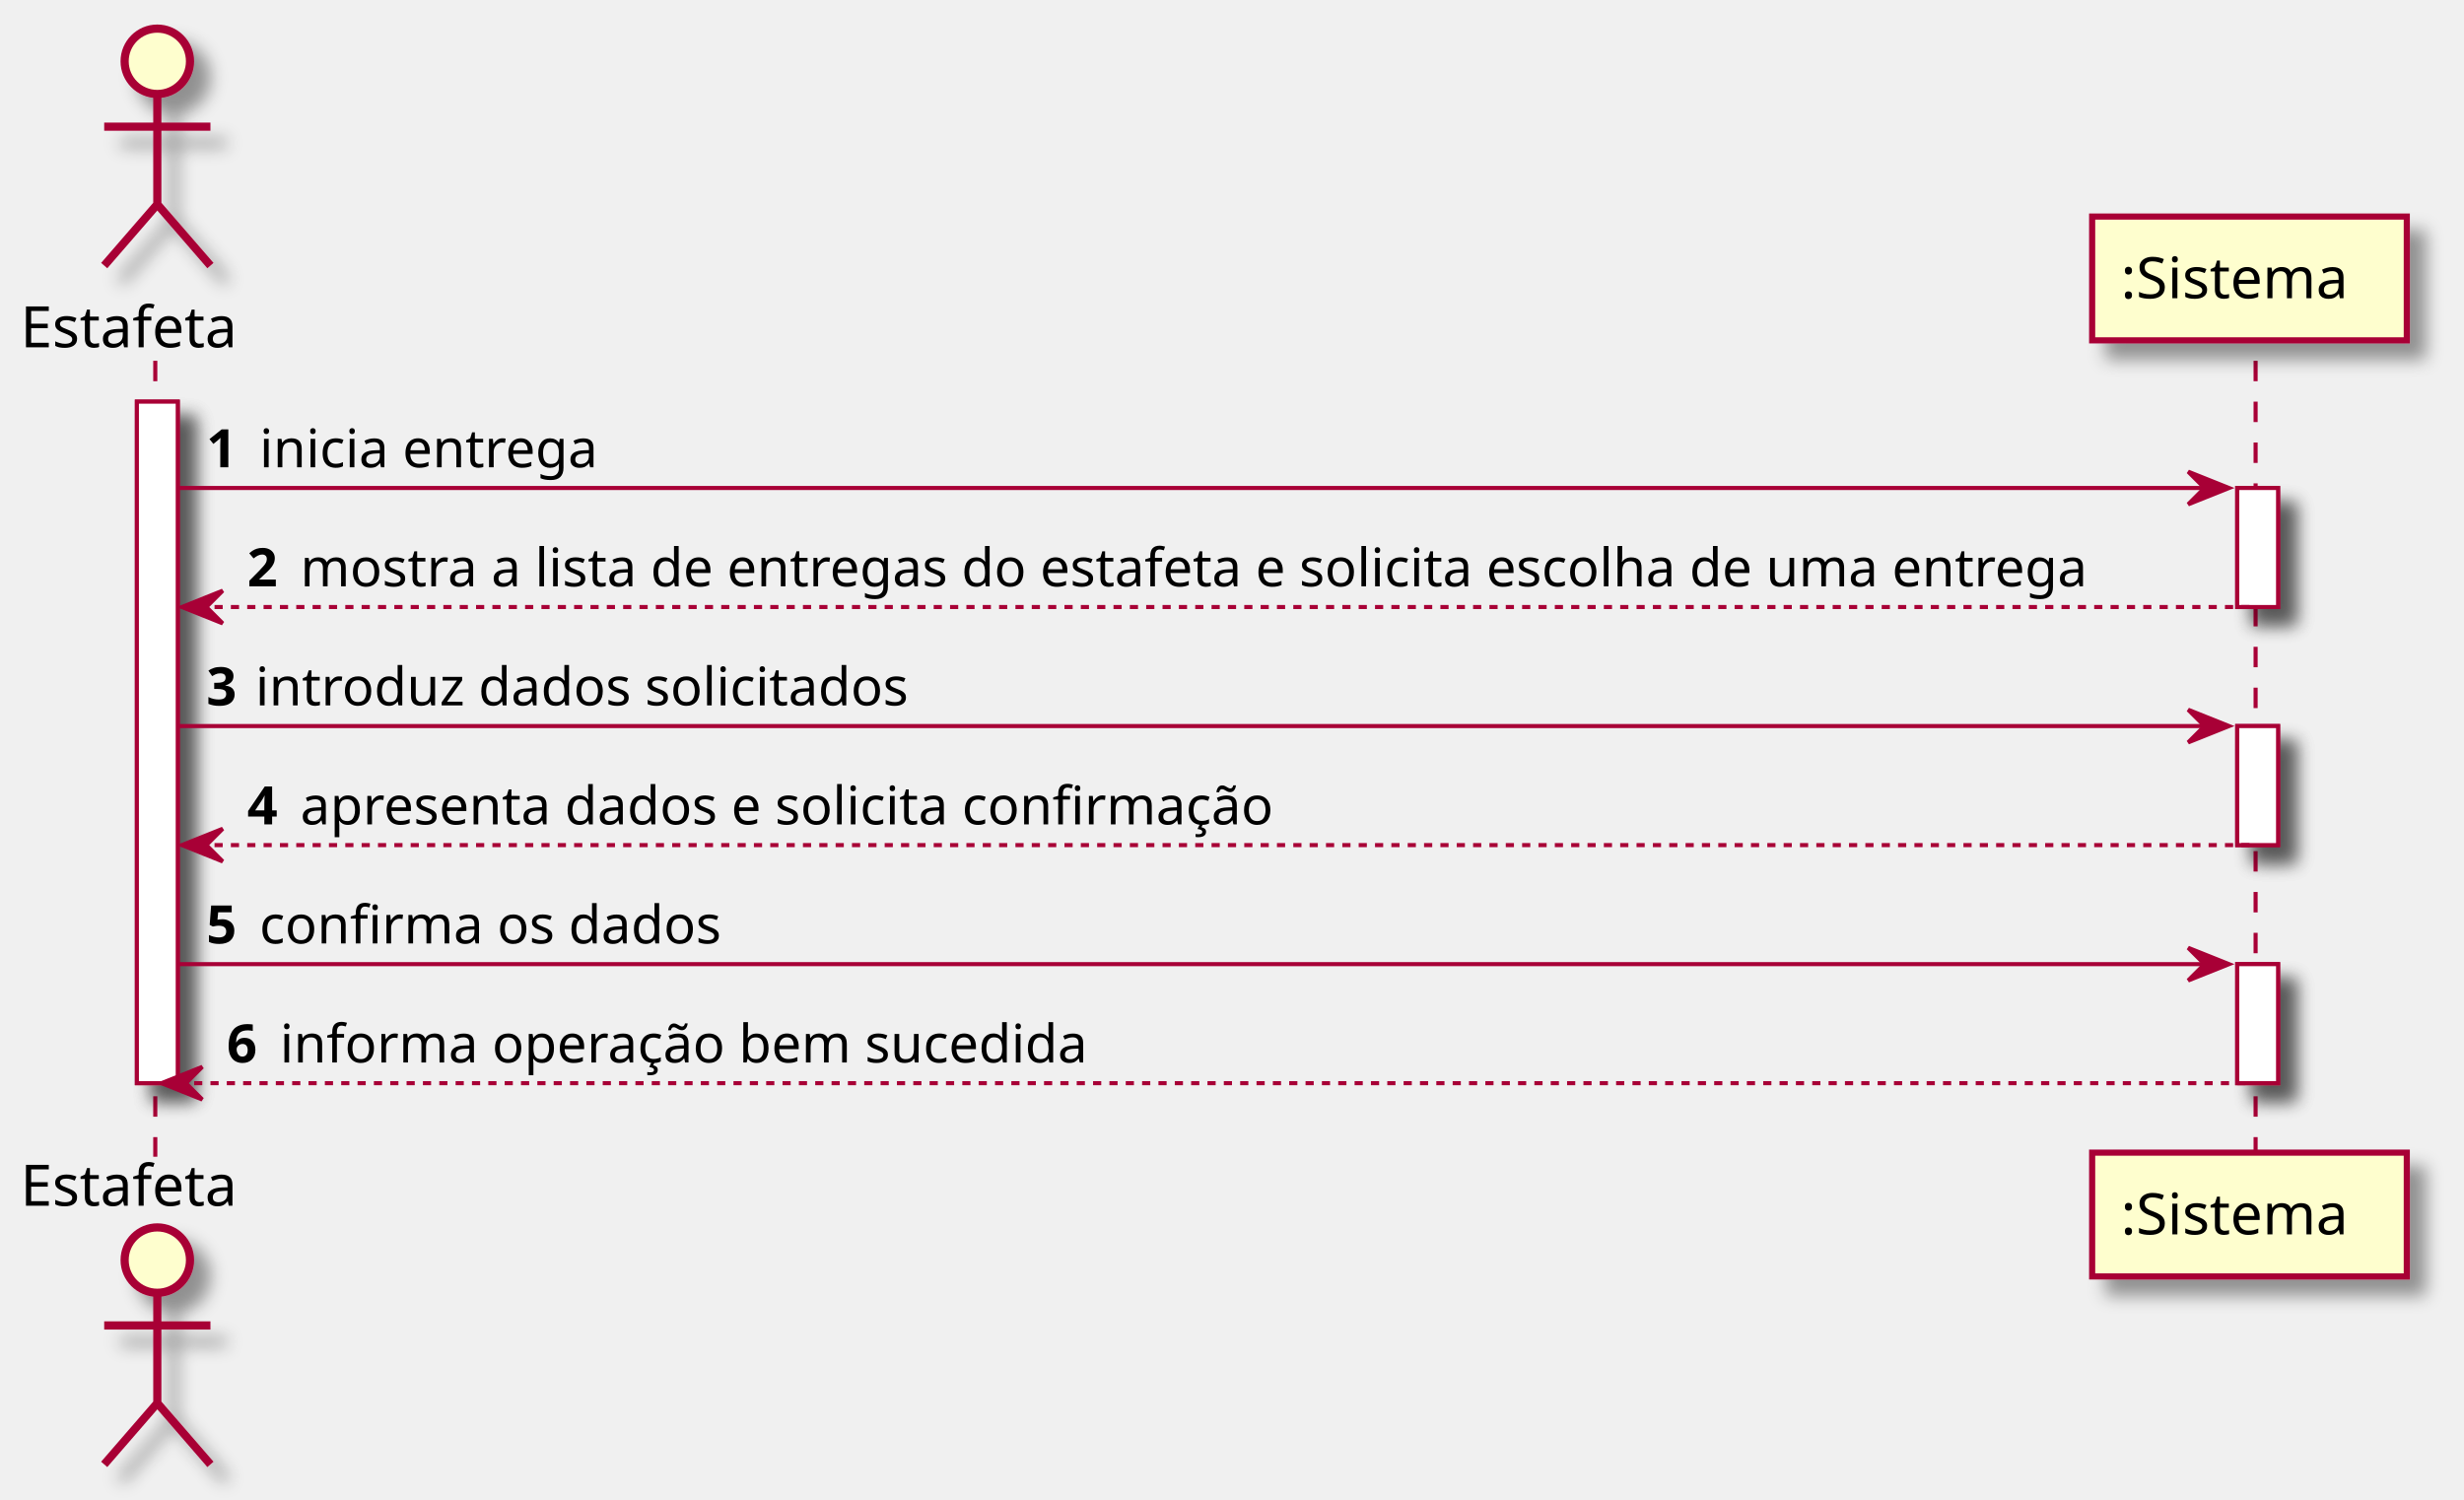
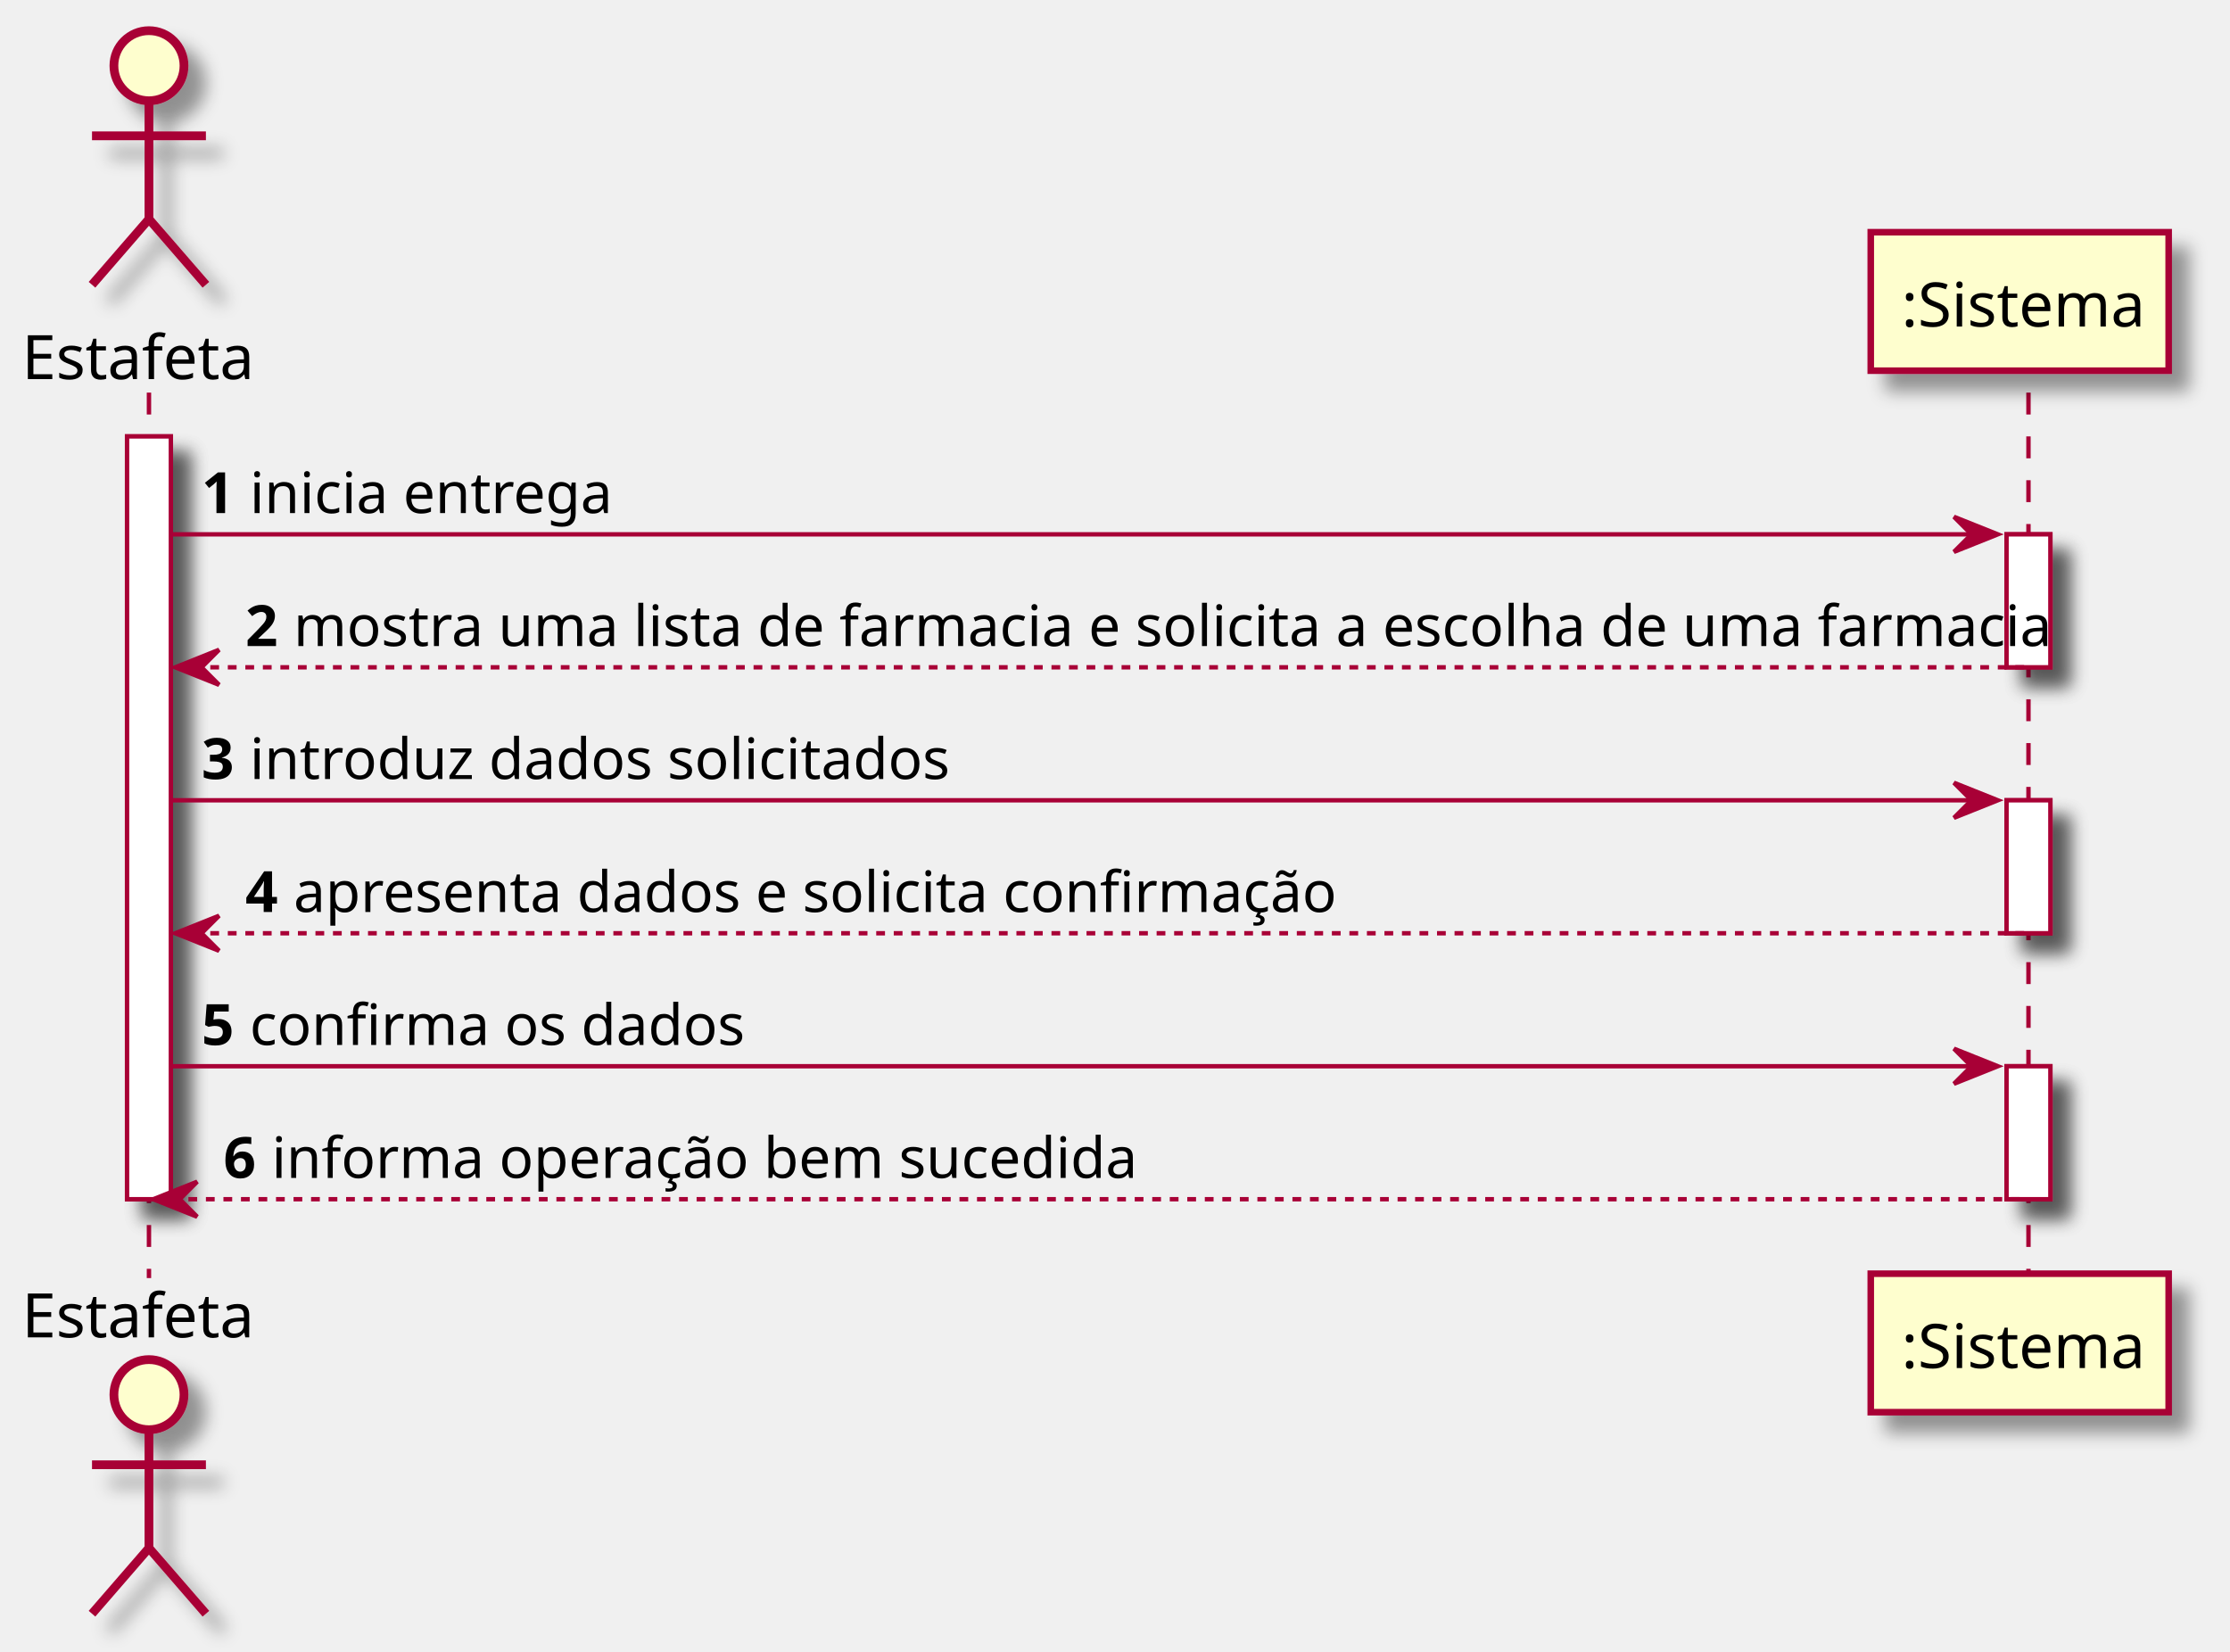
- <svg xmlns="http://www.w3.org/2000/svg" contentScriptType="application/ecmascript" contentStyleType="text/css" height="367px" preserveAspectRatio="none" style="width:603px;height:367px;" version="1.1" viewBox="0 0 603 367" width="603px" zoomAndPan="magnify">
+ <svg xmlns="http://www.w3.org/2000/svg" contentScriptType="application/ecmascript" contentStyleType="text/css" height="377px" preserveAspectRatio="none" style="width:509px;height:377px;" version="1.1" viewBox="0 0 509 377" width="509px" zoomAndPan="magnify">
  <defs>
-     <filter height="300%" id="fj44ncd3lfqwt" width="300%" x="-1" y="-1">
+     <filter height="300%" id="f43ajfq44d7w7" width="300%" x="-1" y="-1">
      <feGaussianBlur result="blurOut" stdDeviation="2.0" />
      <feColorMatrix in="blurOut" result="blurOut2" type="matrix" values="0 0 0 0 0 0 0 0 0 0 0 0 0 0 0 0 0 0 .4 0" />
      <feOffset dx="4.0" dy="4.0" in="blurOut2" result="blurOut3" />
      <feBlend in="SourceGraphic" in2="blurOut3" mode="normal" />
    </filter>
  </defs>
  <g>
-     <rect fill="#FFFFFF" filter="url(#fj44ncd3lfqwt)" height="166.797" style="stroke:#A80036;stroke-width:1.0;" width="10" x="33.5" y="98.297" />
-     <rect fill="#FFFFFF" filter="url(#fj44ncd3lfqwt)" height="29.133" style="stroke:#A80036;stroke-width:1.0;" width="10" x="547.5" y="119.43" />
-     <rect fill="#FFFFFF" filter="url(#fj44ncd3lfqwt)" height="29.133" style="stroke:#A80036;stroke-width:1.0;" width="10" x="547.5" y="177.695" />
-     <rect fill="#FFFFFF" filter="url(#fj44ncd3lfqwt)" height="29.133" style="stroke:#A80036;stroke-width:1.0;" width="10" x="547.5" y="235.961" />
-     <line style="stroke:#A80036;stroke-width:1.0;stroke-dasharray:5.0,5.0;" x1="38" x2="38" y1="88.297" y2="283.094" />
-     <line style="stroke:#A80036;stroke-width:1.0;stroke-dasharray:5.0,5.0;" x1="552" x2="552" y1="88.297" y2="283.094" />
-     <text fill="#000000" font-family="sans-serif" font-size="14" lengthAdjust="spacing" textLength="61" x="5" y="84.995">Estafeta</text>
-     <ellipse cx="38.5" cy="15" fill="#FEFECE" filter="url(#fj44ncd3lfqwt)" rx="8" ry="8" style="stroke:#A80036;stroke-width:2.0;" />
-     <path d="M38.5,23 L38.5,50 M25.5,31 L51.5,31 M38.5,50 L25.5,65 M38.5,50 L51.5,65 " fill="none" filter="url(#fj44ncd3lfqwt)" style="stroke:#A80036;stroke-width:2.0;" />
-     <text fill="#000000" font-family="sans-serif" font-size="14" lengthAdjust="spacing" textLength="61" x="5" y="295.089">Estafeta</text>
-     <ellipse cx="38.5" cy="308.391" fill="#FEFECE" filter="url(#fj44ncd3lfqwt)" rx="8" ry="8" style="stroke:#A80036;stroke-width:2.0;" />
-     <path d="M38.5,316.391 L38.5,343.391 M25.5,324.391 L51.5,324.391 M38.5,343.391 L25.5,358.391 M38.5,343.391 L51.5,358.391 " fill="none" filter="url(#fj44ncd3lfqwt)" style="stroke:#A80036;stroke-width:2.0;" />
-     <rect fill="#FEFECE" filter="url(#fj44ncd3lfqwt)" height="30.297" style="stroke:#A80036;stroke-width:1.5;" width="77" x="512" y="53" />
-     <text fill="#000000" font-family="sans-serif" font-size="14" lengthAdjust="spacing" textLength="63" x="519" y="72.995">:Sistema</text>
-     <rect fill="#FEFECE" filter="url(#fj44ncd3lfqwt)" height="30.297" style="stroke:#A80036;stroke-width:1.5;" width="77" x="512" y="282.094" />
-     <text fill="#000000" font-family="sans-serif" font-size="14" lengthAdjust="spacing" textLength="63" x="519" y="302.089">:Sistema</text>
-     <rect fill="#FFFFFF" filter="url(#fj44ncd3lfqwt)" height="166.797" style="stroke:#A80036;stroke-width:1.0;" width="10" x="33.5" y="98.297" />
-     <rect fill="#FFFFFF" filter="url(#fj44ncd3lfqwt)" height="29.133" style="stroke:#A80036;stroke-width:1.0;" width="10" x="547.5" y="119.43" />
-     <rect fill="#FFFFFF" filter="url(#fj44ncd3lfqwt)" height="29.133" style="stroke:#A80036;stroke-width:1.0;" width="10" x="547.5" y="177.695" />
-     <rect fill="#FFFFFF" filter="url(#fj44ncd3lfqwt)" height="29.133" style="stroke:#A80036;stroke-width:1.0;" width="10" x="547.5" y="235.961" />
-     <polygon fill="#A80036" points="535.5,115.43,545.5,119.43,535.5,123.43,539.5,119.43" style="stroke:#A80036;stroke-width:1.0;" />
-     <line style="stroke:#A80036;stroke-width:1.0;" x1="43.5" x2="541.5" y1="119.43" y2="119.43" />
-     <text fill="#000000" font-family="sans-serif" font-size="13" font-weight="bold" lengthAdjust="spacing" textLength="9" x="50.5" y="114.364">1</text>
-     <text fill="#000000" font-family="sans-serif" font-size="13" lengthAdjust="spacing" textLength="86" x="63.5" y="114.364">inicia entrega</text>
-     <polygon fill="#A80036" points="54.5,144.562,44.5,148.562,54.5,152.562,50.5,148.562" style="stroke:#A80036;stroke-width:1.0;" />
-     <line style="stroke:#A80036;stroke-width:1.0;stroke-dasharray:2.0,2.0;" x1="48.5" x2="551.5" y1="148.562" y2="148.562" />
-     <text fill="#000000" font-family="sans-serif" font-size="13" font-weight="bold" lengthAdjust="spacing" textLength="9" x="60.5" y="143.497">2</text>
-     <text fill="#000000" font-family="sans-serif" font-size="13" lengthAdjust="spacing" textLength="467" x="73.5" y="143.497">mostra a lista de entregas do estafeta e solicita escolha de uma entrega</text>
-     <polygon fill="#A80036" points="535.5,173.695,545.5,177.695,535.5,181.695,539.5,177.695" style="stroke:#A80036;stroke-width:1.0;" />
-     <line style="stroke:#A80036;stroke-width:1.0;" x1="43.5" x2="541.5" y1="177.695" y2="177.695" />
-     <text fill="#000000" font-family="sans-serif" font-size="13" font-weight="bold" lengthAdjust="spacing" textLength="8" x="50.5" y="172.629">3</text>
-     <text fill="#000000" font-family="sans-serif" font-size="13" lengthAdjust="spacing" textLength="166" x="62.5" y="172.629">introduz dados solicitados</text>
-     <polygon fill="#A80036" points="54.5,202.828,44.5,206.828,54.5,210.828,50.5,206.828" style="stroke:#A80036;stroke-width:1.0;" />
-     <line style="stroke:#A80036;stroke-width:1.0;stroke-dasharray:2.0,2.0;" x1="48.5" x2="551.5" y1="206.828" y2="206.828" />
-     <text fill="#000000" font-family="sans-serif" font-size="13" font-weight="bold" lengthAdjust="spacing" textLength="9" x="60.5" y="201.762">4</text>
-     <text fill="#000000" font-family="sans-serif" font-size="13" lengthAdjust="spacing" textLength="252" x="73.5" y="201.762">apresenta dados e solicita confirmação</text>
-     <polygon fill="#A80036" points="535.5,231.961,545.5,235.961,535.5,239.961,539.5,235.961" style="stroke:#A80036;stroke-width:1.0;" />
-     <line style="stroke:#A80036;stroke-width:1.0;" x1="43.5" x2="541.5" y1="235.961" y2="235.961" />
-     <text fill="#000000" font-family="sans-serif" font-size="13" font-weight="bold" lengthAdjust="spacing" textLength="9" x="50.5" y="230.895">5</text>
-     <text fill="#000000" font-family="sans-serif" font-size="13" lengthAdjust="spacing" textLength="119" x="63.5" y="230.895">confirma os dados</text>
-     <polygon fill="#A80036" points="49.5,261.094,39.5,265.094,49.5,269.094,45.5,265.094" style="stroke:#A80036;stroke-width:1.0;" />
-     <line style="stroke:#A80036;stroke-width:1.0;stroke-dasharray:2.0,2.0;" x1="43.5" x2="551.5" y1="265.094" y2="265.094" />
-     <text fill="#000000" font-family="sans-serif" font-size="13" font-weight="bold" lengthAdjust="spacing" textLength="9" x="55.5" y="260.028">6</text>
-     <text fill="#000000" font-family="sans-serif" font-size="13" lengthAdjust="spacing" textLength="208" x="68.5" y="260.028">informa operação bem sucedida</text>
+     <rect fill="#FFFFFF" filter="url(#f43ajfq44d7w7)" height="174.109" style="stroke:#A80036;stroke-width:1.0;" width="10" x="29" y="99.609" />
+     <rect fill="#FFFFFF" filter="url(#f43ajfq44d7w7)" height="30.352" style="stroke:#A80036;stroke-width:1.0;" width="10" x="458" y="121.961" />
+     <rect fill="#FFFFFF" filter="url(#f43ajfq44d7w7)" height="30.352" style="stroke:#A80036;stroke-width:1.0;" width="10" x="458" y="182.664" />
+     <rect fill="#FFFFFF" filter="url(#f43ajfq44d7w7)" height="30.352" style="stroke:#A80036;stroke-width:1.0;" width="10" x="458" y="243.367" />
+     <line style="stroke:#A80036;stroke-width:1.0;stroke-dasharray:5.0,5.0;" x1="34" x2="34" y1="89.609" y2="291.719" />
+     <line style="stroke:#A80036;stroke-width:1.0;stroke-dasharray:5.0,5.0;" x1="463" x2="463" y1="89.609" y2="291.719" />
+     <text fill="#000000" font-family="sans-serif" font-size="14" lengthAdjust="spacing" textLength="52" x="5" y="86.533">Estafeta</text>
+     <ellipse cx="34" cy="15" fill="#FEFECE" filter="url(#f43ajfq44d7w7)" rx="8" ry="8" style="stroke:#A80036;stroke-width:2.0;" />
+     <path d="M34,23 L34,50 M21,31 L47,31 M34,50 L21,65 M34,50 L47,65 " fill="none" filter="url(#f43ajfq44d7w7)" style="stroke:#A80036;stroke-width:2.0;" />
+     <text fill="#000000" font-family="sans-serif" font-size="14" lengthAdjust="spacing" textLength="52" x="5" y="305.252">Estafeta</text>
+     <ellipse cx="34" cy="318.328" fill="#FEFECE" filter="url(#f43ajfq44d7w7)" rx="8" ry="8" style="stroke:#A80036;stroke-width:2.0;" />
+     <path d="M34,326.328 L34,353.328 M21,334.328 L47,334.328 M34,353.328 L21,368.328 M34,353.328 L47,368.328 " fill="none" filter="url(#f43ajfq44d7w7)" style="stroke:#A80036;stroke-width:2.0;" />
+     <rect fill="#FEFECE" filter="url(#f43ajfq44d7w7)" height="31.609" style="stroke:#A80036;stroke-width:1.5;" width="68" x="427" y="53" />
+     <text fill="#000000" font-family="sans-serif" font-size="14" lengthAdjust="spacing" textLength="54" x="434" y="74.533">:Sistema</text>
+     <rect fill="#FEFECE" filter="url(#f43ajfq44d7w7)" height="31.609" style="stroke:#A80036;stroke-width:1.5;" width="68" x="427" y="290.719" />
+     <text fill="#000000" font-family="sans-serif" font-size="14" lengthAdjust="spacing" textLength="54" x="434" y="312.252">:Sistema</text>
+     <rect fill="#FFFFFF" filter="url(#f43ajfq44d7w7)" height="174.109" style="stroke:#A80036;stroke-width:1.0;" width="10" x="29" y="99.609" />
+     <rect fill="#FFFFFF" filter="url(#f43ajfq44d7w7)" height="30.352" style="stroke:#A80036;stroke-width:1.0;" width="10" x="458" y="121.961" />
+     <rect fill="#FFFFFF" filter="url(#f43ajfq44d7w7)" height="30.352" style="stroke:#A80036;stroke-width:1.0;" width="10" x="458" y="182.664" />
+     <rect fill="#FFFFFF" filter="url(#f43ajfq44d7w7)" height="30.352" style="stroke:#A80036;stroke-width:1.0;" width="10" x="458" y="243.367" />
+     <polygon fill="#A80036" points="446,117.961,456,121.961,446,125.961,450,121.961" style="stroke:#A80036;stroke-width:1.0;" />
+     <line style="stroke:#A80036;stroke-width:1.0;" x1="39" x2="452" y1="121.961" y2="121.961" />
+     <text fill="#000000" font-family="sans-serif" font-size="13" font-weight="bold" lengthAdjust="spacing" textLength="7" x="46" y="117.105">1</text>
+     <text fill="#000000" font-family="sans-serif" font-size="13" lengthAdjust="spacing" textLength="77" x="57" y="117.105">inicia entrega</text>
+     <polygon fill="#A80036" points="50,148.312,40,152.312,50,156.312,46,152.312" style="stroke:#A80036;stroke-width:1.0;" />
+     <line style="stroke:#A80036;stroke-width:1.0;stroke-dasharray:2.0,2.0;" x1="44" x2="462" y1="152.312" y2="152.312" />
+     <text fill="#000000" font-family="sans-serif" font-size="13" font-weight="bold" lengthAdjust="spacing" textLength="7" x="56" y="147.456">2</text>
+     <text fill="#000000" font-family="sans-serif" font-size="13" lengthAdjust="spacing" textLength="384" x="67" y="147.456">mostra uma lista de farmacia e solicita a escolha de uma farmacia</text>
+     <polygon fill="#A80036" points="446,178.664,456,182.664,446,186.664,450,182.664" style="stroke:#A80036;stroke-width:1.0;" />
+     <line style="stroke:#A80036;stroke-width:1.0;" x1="39" x2="452" y1="182.664" y2="182.664" />
+     <text fill="#000000" font-family="sans-serif" font-size="13" font-weight="bold" lengthAdjust="spacing" textLength="7" x="46" y="177.808">3</text>
+     <text fill="#000000" font-family="sans-serif" font-size="13" lengthAdjust="spacing" textLength="151" x="57" y="177.808">introduz dados solicitados</text>
+     <polygon fill="#A80036" points="50,209.016,40,213.016,50,217.016,46,213.016" style="stroke:#A80036;stroke-width:1.0;" />
+     <line style="stroke:#A80036;stroke-width:1.0;stroke-dasharray:2.0,2.0;" x1="44" x2="462" y1="213.016" y2="213.016" />
+     <text fill="#000000" font-family="sans-serif" font-size="13" font-weight="bold" lengthAdjust="spacing" textLength="7" x="56" y="208.159">4</text>
+     <text fill="#000000" font-family="sans-serif" font-size="13" lengthAdjust="spacing" textLength="226" x="67" y="208.159">apresenta dados e solicita confirmação</text>
+     <polygon fill="#A80036" points="446,239.367,456,243.367,446,247.367,450,243.367" style="stroke:#A80036;stroke-width:1.0;" />
+     <line style="stroke:#A80036;stroke-width:1.0;" x1="39" x2="452" y1="243.367" y2="243.367" />
+     <text fill="#000000" font-family="sans-serif" font-size="13" font-weight="bold" lengthAdjust="spacing" textLength="7" x="46" y="238.511">5</text>
+     <text fill="#000000" font-family="sans-serif" font-size="13" lengthAdjust="spacing" textLength="106" x="57" y="238.511">confirma os dados</text>
+     <polygon fill="#A80036" points="45,269.719,35,273.719,45,277.719,41,273.719" style="stroke:#A80036;stroke-width:1.0;" />
+     <line style="stroke:#A80036;stroke-width:1.0;stroke-dasharray:2.0,2.0;" x1="39" x2="462" y1="273.719" y2="273.719" />
+     <text fill="#000000" font-family="sans-serif" font-size="13" font-weight="bold" lengthAdjust="spacing" textLength="7" x="51" y="268.862">6</text>
+     <text fill="#000000" font-family="sans-serif" font-size="13" lengthAdjust="spacing" textLength="184" x="62" y="268.862">informa operação bem sucedida</text>
  </g>
</svg>
